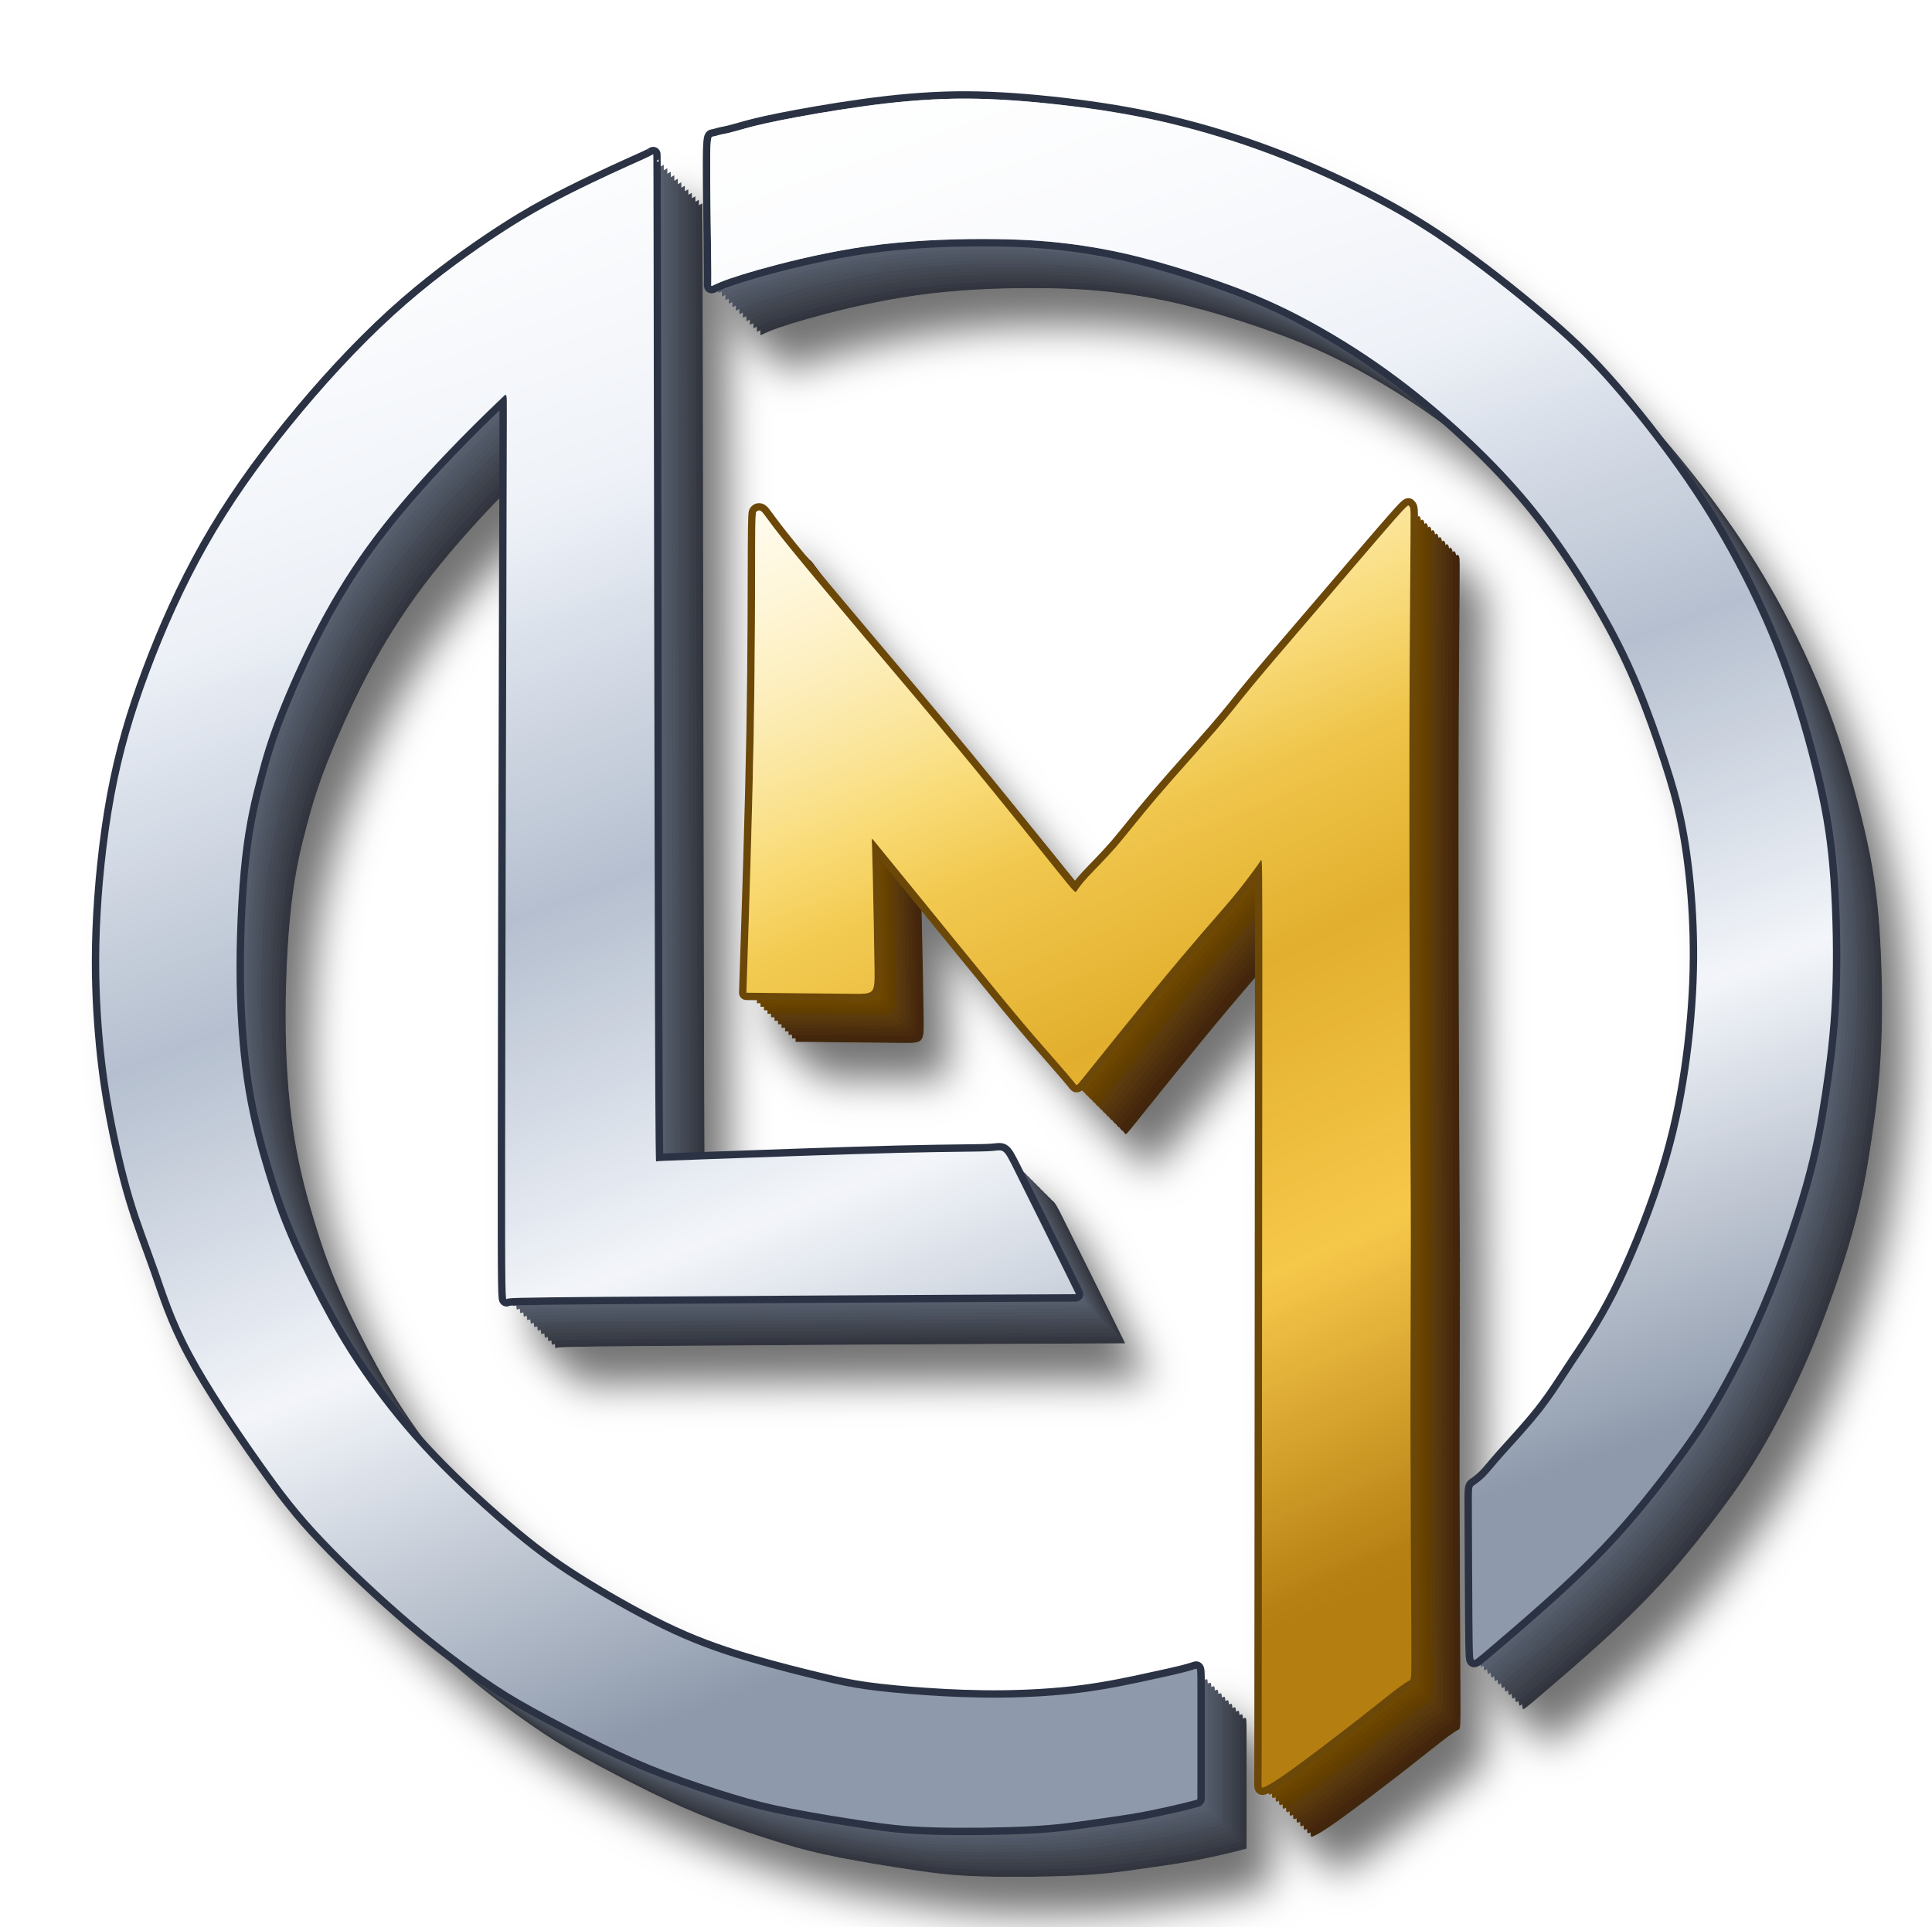
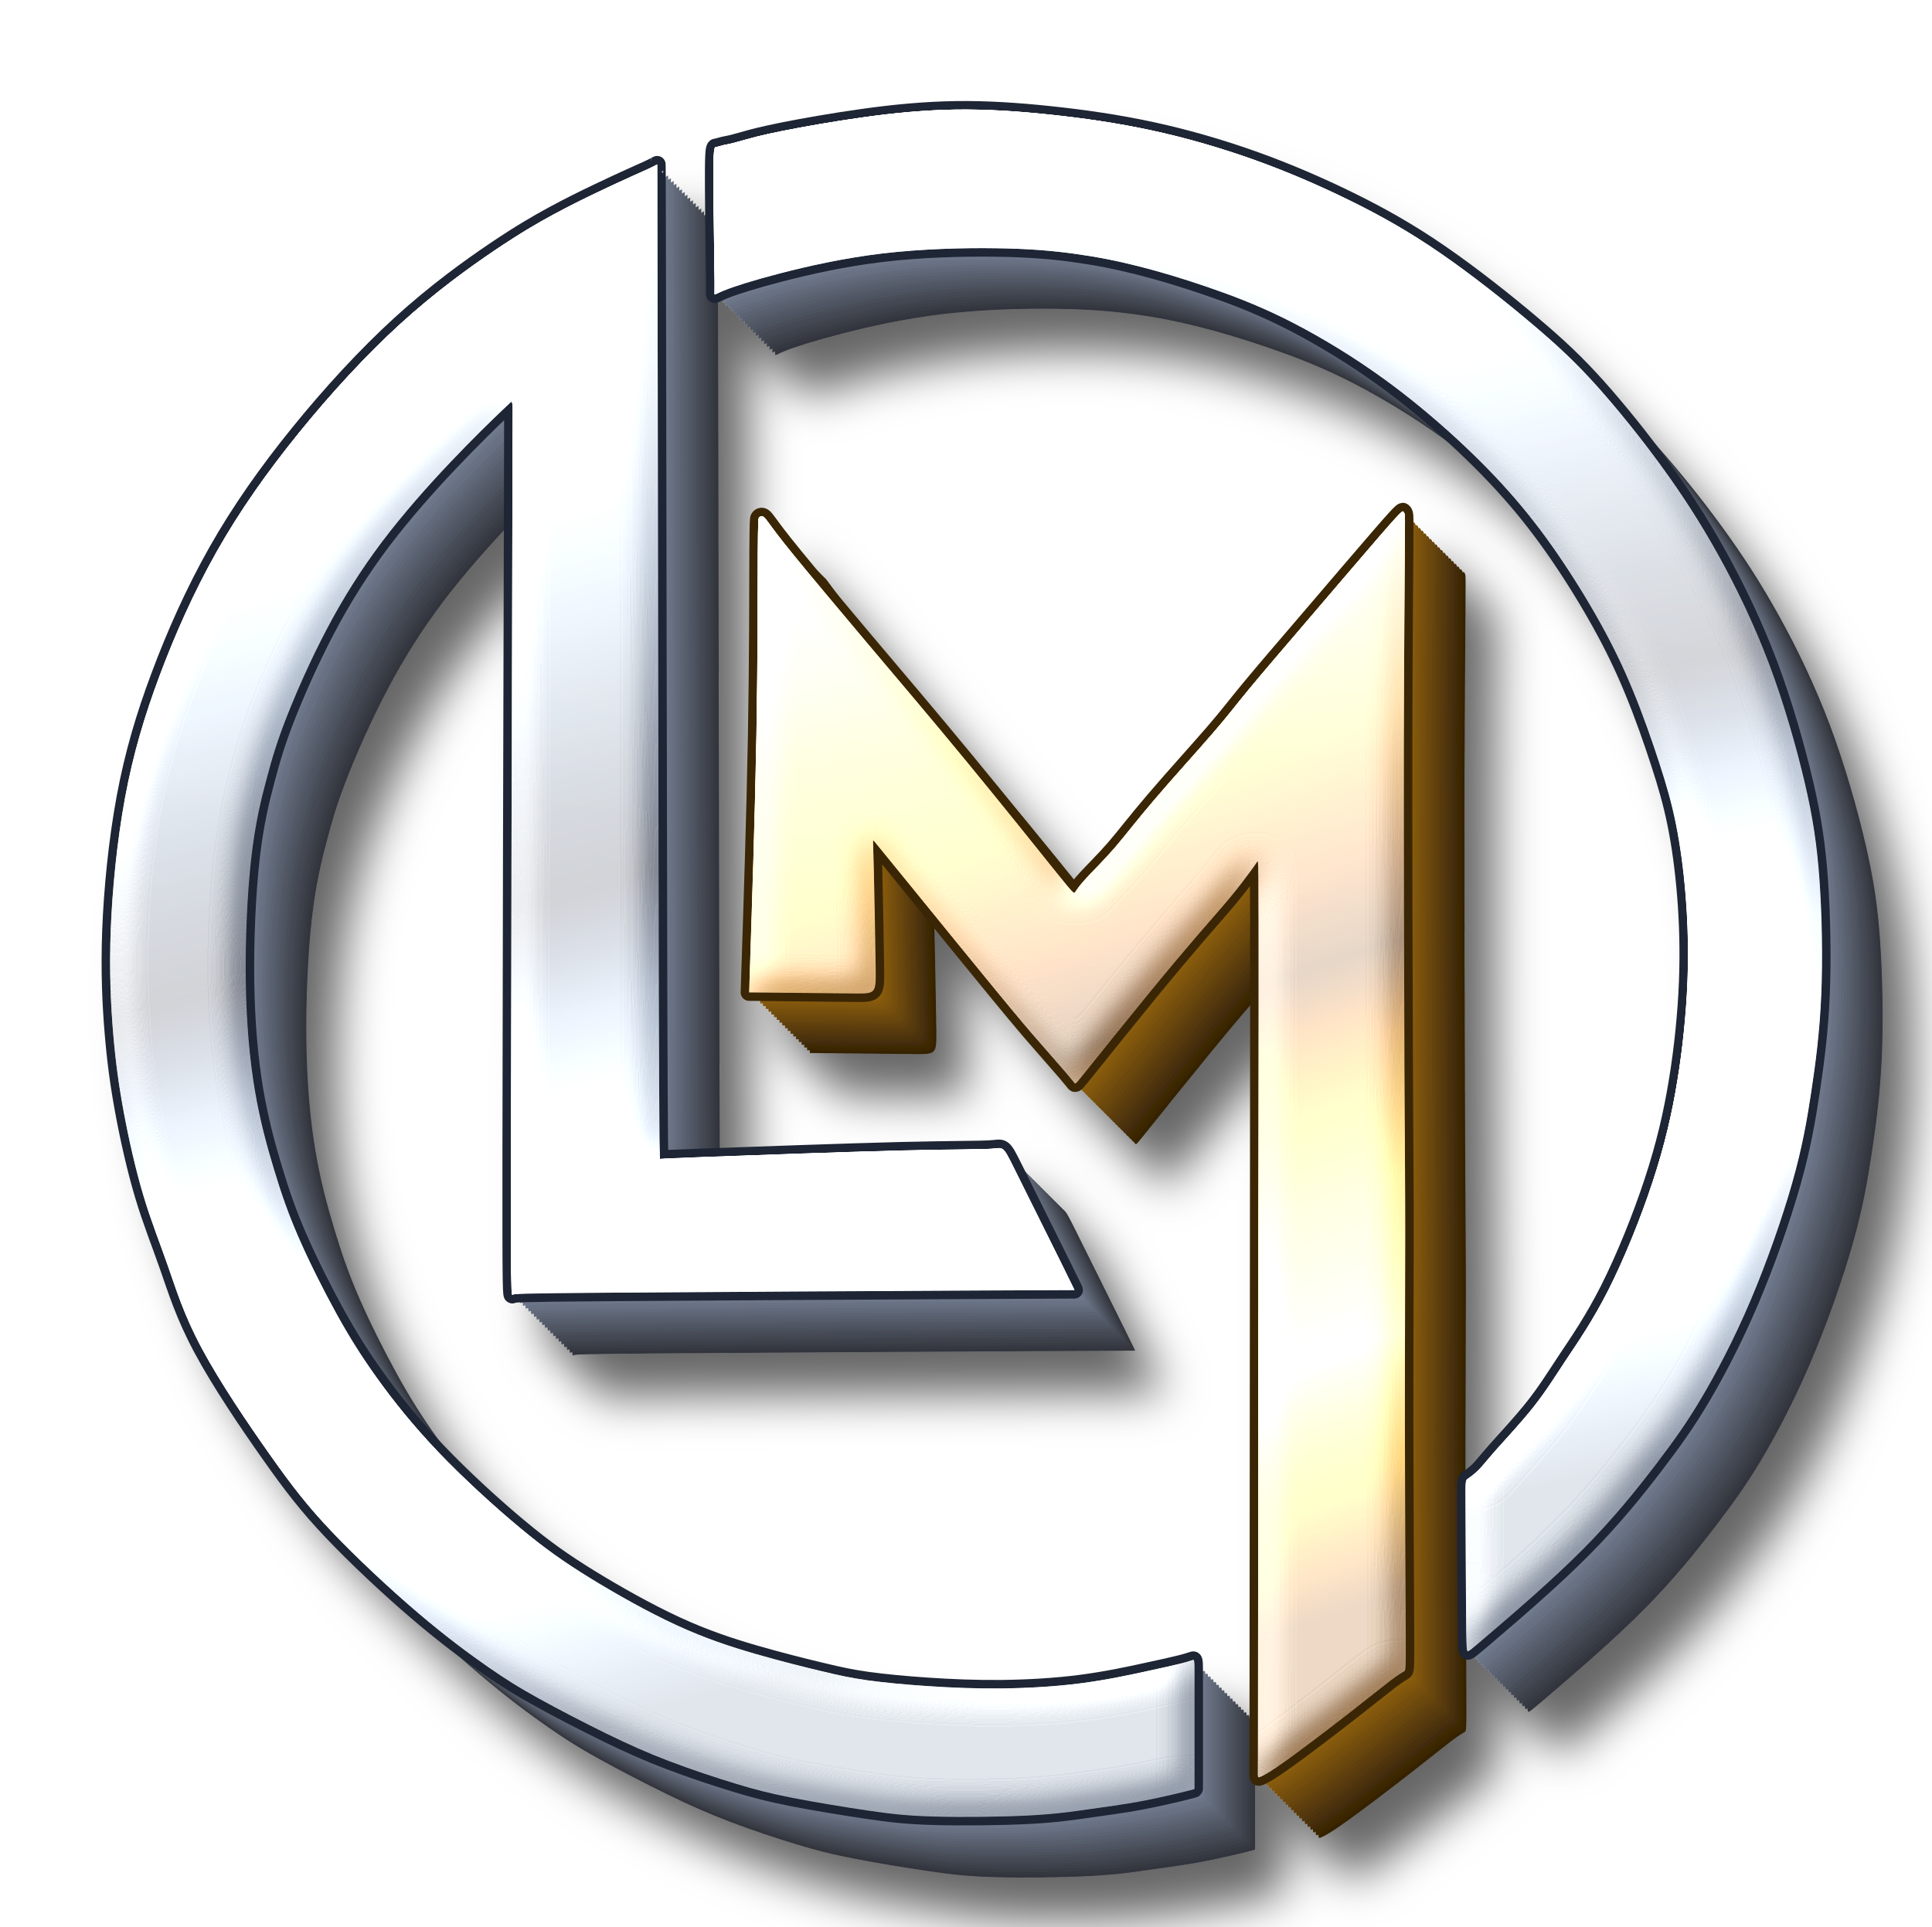
- <svg xmlns="http://www.w3.org/2000/svg" viewBox="85.61 12.88 314.58 313.73">
+ <svg xmlns="http://www.w3.org/2000/svg" viewBox="83.61 10.88 318.58 317.73">
  <defs>
    <path id="p-e2" d="M 192.05 65.39 C 192.10 92.80 192.18 147.62 192.25 174.95 C 192.33 202.28 192.41 202.13 192.45 202.05 C 192.49 201.97 192.49 201.97 199.99 201.69 C 207.49 201.42 222.49 200.87 231.96 200.63 C 241.42 200.40 245.35 200.48 247.23 200.32 C 249.12 200.16 248.96 199.77 250.88 203.62 C 252.81 207.47 256.81 215.56 258.82 219.60 C 260.82 223.65 260.82 223.65 260.78 223.65 C 260.74 223.65 260.66 223.65 245.39 223.72 C 230.11 223.80 199.64 223.96 184.20 224.08 C 168.77 224.20 168.38 224.27 168.14 224.43 C 167.91 224.59 167.83 224.82 167.86 200.60 C 167.88 176.38 168.01 127.71 168.08 103.10 C 168.15 78.50 168.15 77.96 168.12 77.65 C 168.08 77.34 168.02 77.27 167.98 77.21 C 167.95 77.15 167.93 77.11 167.92 77.11 C 167.91 77.11 167.90 77.15 167.89 77.16 C 167.88 77.16 167.88 77.14 166.29 78.67 C 164.69 80.20 161.51 83.28 157.88 87.11 C 154.25 90.93 150.19 95.50 146.67 100.15 C 143.16 104.80 140.19 109.52 137.51 114.61 C 134.83 119.69 132.44 125.14 130.84 129.22 C 129.25 133.29 128.46 136.00 127.57 139.34 C 126.68 142.67 125.69 146.65 125.03 152.49 C 124.37 158.34 124.04 166.05 124.14 172.84 C 124.24 179.63 124.77 185.49 125.61 190.56 C 126.46 195.62 127.62 199.89 128.78 203.70 C 129.93 207.51 131.07 210.87 132.83 214.91 C 134.59 218.96 136.96 223.68 139.11 227.58 C 141.27 231.48 143.20 234.55 145.77 238.14 C 148.34 241.72 151.55 245.80 155.76 250.22 C 159.96 254.63 165.17 259.38 169.35 262.85 C 173.52 266.32 176.66 268.52 180.89 271.13 C 185.12 273.73 190.44 276.74 195.18 278.92 C 199.93 281.11 204.10 282.47 208.17 283.65 C 212.23 284.82 216.19 285.81 219.13 286.51 C 222.07 287.22 224.01 287.63 226.69 288.01 C 229.37 288.38 232.80 288.71 236.56 288.96 C 240.33 289.22 244.44 289.39 248.78 289.35 C 253.12 289.30 257.69 289.04 261.90 288.49 C 266.10 287.94 269.95 287.11 272.67 286.51 C 275.40 285.92 277.00 285.57 278.13 285.28 C 279.26 285.00 279.92 284.78 280.25 284.67 C 280.58 284.56 280.58 284.56 280.58 288.12 C 280.58 291.69 280.58 298.81 280.58 302.37 C 280.58 305.93 280.58 305.92 280.56 305.93 C 280.54 305.95 280.49 305.99 278.96 306.37 C 277.44 306.75 274.42 307.46 271.54 308.00 C 268.66 308.53 265.90 308.88 263.21 309.27 C 260.52 309.65 257.90 310.06 253.33 310.30 C 248.77 310.54 242.25 310.61 237.66 310.48 C 233.06 310.35 230.38 310.03 226.60 309.47 C 222.81 308.91 217.93 308.11 214.26 307.39 C 210.59 306.67 208.15 306.04 204.89 305.05 C 201.63 304.06 197.57 302.72 193.99 301.35 C 190.41 299.99 187.32 298.61 183.63 296.81 C 179.95 295.01 175.67 292.79 172.46 291.01 C 169.25 289.24 167.10 287.90 164.09 285.81 C 161.07 283.71 157.19 280.86 152.51 276.87 C 147.83 272.88 142.36 267.76 138.33 263.51 C 134.30 259.27 131.72 255.91 128.10 250.78 C 124.48 245.66 119.83 238.78 116.88 233.26 C 113.93 227.75 112.67 223.60 111.32 219.75 C 109.98 215.90 108.53 212.34 107.24 208.02 C 105.95 203.70 104.81 198.62 103.99 194.18 C 103.17 189.74 102.66 185.94 102.27 181.29 C 101.88 176.64 101.61 171.12 101.86 164.36 C 102.12 157.59 102.90 149.58 104.23 142.42 C 105.56 135.26 107.43 128.97 109.94 122.28 C 112.44 115.59 115.57 108.52 119.38 101.79 C 123.19 95.06 127.69 88.69 132.87 82.30 C 138.05 75.90 143.92 69.49 149.65 64.27 C 155.38 59.05 160.97 55.02 165.17 52.18 C 169.38 49.35 172.19 47.71 174.80 46.30 C 177.40 44.89 179.78 43.72 181.99 42.66 C 184.20 41.60 186.23 40.67 187.64 40.03 C 189.04 39.39 189.82 39.05 190.39 38.79 C 190.96 38.53 191.33 38.34 191.55 38.23 C 191.77 38.11 191.84 38.07 191.89 38.04 C 191.93 38.02 191.95 38.01 191.97 38.00 C 191.98 37.99 192.00 37.99 192.05 65.39 Z" fill-rule="evenodd" />
+     <linearGradient id="metal-e2" x1="0" y1="0" x2="0.18" y2="1">
+       <stop offset="0" stop-color="#FFFFFF" />
+       <stop offset="0.09" stop-color="#F2F6FC" />
+       <stop offset="0.2" stop-color="#D3DEEC" />
+       <stop offset="0.32" stop-color="#93A3B9" />
+       <stop offset="0.43" stop-color="#5A6880" />
+       <stop offset="0.5" stop-color="#3C4762" />
+       <stop offset="0.57" stop-color="#8695AC" />
+       <stop offset="0.68" stop-color="#DCE6F2" />
+       <stop offset="0.8" stop-color="#FFFFFF" />
+       <stop offset="0.9" stop-color="#B7C4D6" />
+       <stop offset="1" stop-color="#6E7B90" />
+     </linearGradient>
    <path id="p-e3" d="M 201.25 38.59 C 201.22 42.01 201.33 48.83 201.38 52.96 C 201.44 57.09 201.44 58.53 201.42 59.12 C 201.40 59.71 201.37 59.45 202.95 58.81 C 204.54 58.16 207.75 57.13 212.30 55.95 C 216.86 54.77 222.76 53.44 229.14 52.68 C 235.52 51.93 242.38 51.74 247.76 51.82 C 253.15 51.89 257.06 52.22 260.71 52.72 C 264.36 53.22 267.75 53.88 271.33 54.79 C 274.91 55.69 278.67 56.83 282.62 58.18 C 286.56 59.53 290.69 61.08 295.32 63.36 C 299.95 65.65 305.08 68.67 309.76 71.92 C 314.45 75.16 318.69 78.63 322.47 82.02 C 326.25 85.42 329.57 88.74 332.48 92.02 C 335.39 95.30 337.90 98.55 340.39 102.16 C 342.88 105.78 345.35 109.76 347.45 113.54 C 349.56 117.32 351.29 120.90 352.91 124.84 C 354.54 128.79 356.05 133.11 357.23 136.74 C 358.41 140.37 359.26 143.32 359.96 146.79 C 360.66 150.26 361.21 154.24 361.56 158.59 C 361.91 162.94 362.06 167.66 361.86 172.83 C 361.65 177.99 361.10 183.60 360.21 189.04 C 359.33 194.48 358.11 199.75 356.14 205.74 C 354.17 211.74 351.44 218.45 348.86 223.56 C 346.27 228.67 343.84 232.17 341.90 235.08 C 339.97 238.00 338.53 240.32 336.52 242.87 C 334.51 245.41 331.93 248.18 330.32 249.98 C 328.72 251.79 328.09 252.64 327.41 253.32 C 326.73 254.00 325.99 254.52 325.62 254.78 C 325.25 255.04 325.25 255.04 325.27 259.35 C 325.29 263.67 325.32 272.30 325.36 277.06 C 325.40 281.81 325.44 282.70 325.53 283.07 C 325.62 283.44 325.77 283.29 329.18 280.38 C 332.59 277.46 339.27 271.78 344.54 266.49 C 349.81 261.20 353.69 256.29 356.66 252.40 C 359.62 248.51 361.69 245.63 364.16 241.47 C 366.63 237.30 369.51 231.84 372.22 225.48 C 374.93 219.11 377.48 211.85 379.14 205.98 C 380.80 200.12 381.57 195.66 382.29 190.90 C 383.01 186.14 383.67 181.09 383.93 175.00 C 384.19 168.92 384.04 161.80 383.64 156.03 C 383.23 150.26 382.57 145.83 381.22 140.04 C 379.87 134.25 377.84 127.09 375.36 120.47 C 372.86 113.85 369.92 107.77 366.95 102.42 C 363.98 97.07 360.99 92.46 357.58 87.78 C 354.17 83.09 350.33 78.34 346.96 74.57 C 343.58 70.81 340.67 68.05 336.35 64.40 C 332.04 60.74 326.32 56.21 321.12 52.63 C 315.92 49.05 311.24 46.43 306.26 43.98 C 301.28 41.53 296.00 39.24 290.51 37.27 C 285.01 35.30 279.30 33.64 273.58 32.40 C 267.86 31.16 262.15 30.35 256.74 29.78 C 251.34 29.21 246.25 28.88 241.20 28.95 C 236.14 29.03 231.13 29.50 226.06 30.21 C 220.99 30.91 215.86 31.83 212.56 32.49 C 209.26 33.16 207.78 33.56 206.66 33.88 C 205.53 34.19 204.76 34.41 204.22 34.54 C 203.69 34.67 203.39 34.71 203.10 34.77 C 202.81 34.83 202.53 34.92 202.28 34.99 C 202.04 35.06 201.84 35.10 201.65 35.13 C 201.46 35.16 201.28 35.17 201.25 38.59 Z" fill-rule="evenodd" />
+     <linearGradient id="metal-e3" x1="0" y1="0" x2="0.18" y2="1">
+       <stop offset="0" stop-color="#FFFFFF" />
+       <stop offset="0.09" stop-color="#F2F6FC" />
+       <stop offset="0.2" stop-color="#D3DEEC" />
+       <stop offset="0.32" stop-color="#93A3B9" />
+       <stop offset="0.43" stop-color="#5A6880" />
+       <stop offset="0.5" stop-color="#3C4762" />
+       <stop offset="0.57" stop-color="#8695AC" />
+       <stop offset="0.68" stop-color="#DCE6F2" />
+       <stop offset="0.8" stop-color="#FFFFFF" />
+       <stop offset="0.9" stop-color="#B7C4D6" />
+       <stop offset="1" stop-color="#6E7B90" />
+     </linearGradient>
    <path id="p-e4" d="M 207.14 174.55 C 214.06 174.62 220.98 174.69 224.47 174.73 C 227.97 174.76 228.05 174.76 228.01 170.83 C 227.96 166.90 227.81 159.05 227.71 154.82 C 227.61 150.59 227.57 149.98 227.56 149.68 C 227.55 149.38 227.57 149.37 228.29 150.26 C 229.02 151.14 230.46 152.91 234.23 157.55 C 238.01 162.20 244.11 169.72 247.98 174.42 C 251.84 179.12 253.45 181.00 255.09 182.87 C 256.72 184.75 258.38 186.63 259.36 187.77 C 260.34 188.92 260.65 189.33 260.81 189.52 C 260.97 189.70 261.00 189.66 263.20 186.91 C 265.40 184.16 269.79 178.71 273.18 174.56 C 276.57 170.42 278.97 167.59 281.07 165.14 C 283.18 162.70 284.99 160.65 286.39 158.97 C 287.78 157.29 288.76 155.98 289.48 155.01 C 290.20 154.04 290.66 153.41 290.90 153.01 C 291.14 152.60 291.16 152.43 291.15 176.21 C 291.14 200.00 291.10 247.74 291.07 272.50 C 291.05 297.25 291.05 299.02 291.04 300.45 C 291.03 301.87 291.01 302.97 291.02 303.52 C 291.03 304.08 291.07 304.10 291.58 303.87 C 292.08 303.64 293.04 303.16 295.77 301.20 C 298.51 299.24 303.03 295.79 306.29 293.25 C 309.55 290.71 311.56 289.07 312.86 288.08 C 314.17 287.09 314.78 286.74 315.10 286.56 C 315.42 286.39 315.44 286.39 315.41 279.34 C 315.37 272.30 315.29 258.21 315.27 245.68 C 315.26 233.15 315.33 222.18 315.33 214.18 C 315.33 206.19 315.26 201.17 315.20 187.13 C 315.14 173.09 315.08 150.03 315.10 133.45 C 315.13 116.87 315.24 106.79 315.27 101.54 C 315.31 96.30 315.29 95.89 315.22 95.64 C 315.16 95.40 315.07 95.31 315.00 95.25 C 314.94 95.19 314.92 95.15 314.58 95.45 C 314.25 95.75 313.62 96.40 310.97 99.46 C 308.33 102.51 303.68 107.96 299.57 112.77 C 295.46 117.57 291.88 121.73 289.57 124.53 C 287.26 127.32 286.22 128.77 283.63 131.76 C 281.05 134.75 276.92 139.29 273.96 142.77 C 270.99 146.24 269.18 148.65 267.40 150.72 C 265.61 152.78 263.85 154.49 262.74 155.70 C 261.63 156.90 261.17 157.60 260.93 157.97 C 260.70 158.34 260.70 158.38 257.76 154.72 C 254.82 151.06 248.93 143.69 243.12 136.63 C 237.30 129.56 231.55 122.79 226.52 116.84 C 221.50 110.88 217.19 105.74 214.58 102.54 C 211.98 99.35 211.09 98.11 210.52 97.33 C 209.95 96.55 209.71 96.23 209.49 96.10 C 209.27 95.97 209.08 96.02 208.96 96.08 C 208.84 96.14 208.79 96.21 208.73 96.32 C 208.67 96.43 208.60 96.57 208.57 102.19 C 208.55 107.81 208.57 118.90 208.34 132.06 C 208.10 145.23 207.64 159.33 207.14 174.55 Z" fill-rule="evenodd" />
-     <linearGradient id="gouro" x1="0" y1="0" x2="0.25" y2="1">
-       <stop offset="0" stop-color="#FFF0B4" />
-       <stop offset="0.28" stop-color="#F7CF4A" />
-       <stop offset="0.52" stop-color="#E0A81C" />
-       <stop offset="0.75" stop-color="#F5C542" />
-       <stop offset="1" stop-color="#B57E11" />
+     <linearGradient id="metal-e4" x1="0" y1="0" x2="0.18" y2="1">
+       <stop offset="0" stop-color="#FFFBE8" />
+       <stop offset="0.09" stop-color="#FFEFB0" />
+       <stop offset="0.2" stop-color="#FBD86A" />
+       <stop offset="0.32" stop-color="#E8B02C" />
+       <stop offset="0.43" stop-color="#A9700C" />
+       <stop offset="0.5" stop-color="#7A4E05" />
+       <stop offset="0.57" stop-color="#C98F14" />
+       <stop offset="0.68" stop-color="#FBDE7C" />
+       <stop offset="0.8" stop-color="#FFF0B8" />
+       <stop offset="0.9" stop-color="#E8B93A" />
+       <stop offset="1" stop-color="#8A5B06" />
    </linearGradient>
-     <linearGradient id="gcromo" x1="0" y1="0" x2="0.25" y2="1">
-       <stop offset="0" stop-color="#FFFFFF" />
-       <stop offset="0.3" stop-color="#E8EDF5" />
-       <stop offset="0.52" stop-color="#AFBACB" />
-       <stop offset="0.74" stop-color="#F2F5FA" />
-       <stop offset="1" stop-color="#8E9AAC" />
+     <filter id="bisel" x="-40%" y="-40%" width="200%" height="200%">
+       <feGaussianBlur in="SourceAlpha" stdDeviation="2.6" result="relevo" />
+       <feSpecularLighting in="relevo" surfaceScale="5" specularConstant="1.25" specularExponent="22" lighting-color="#FFFDF0" result="luz">
+         <feDistantLight azimuth="228" elevation="62" />
+       </feSpecularLighting>
+       <feComposite in="luz" in2="SourceAlpha" operator="in" result="luzCortada" />
+       <feComposite in="SourceGraphic" in2="luzCortada" operator="arithmetic" k1="0" k2="1" k3="0.92" k4="0" />
+     </filter>
+     <linearGradient id="fio" x1="0" y1="0" x2="0" y2="0.4">
+       <stop offset="0" stop-color="#FFFFFF" stop-opacity="0.9" />
+       <stop offset="0.5" stop-color="#FFFFFF" stop-opacity="0.22" />
+       <stop offset="1" stop-color="#FFFFFF" stop-opacity="0" />
    </linearGradient>
-     <linearGradient id="luz" x1="0" y1="0" x2="0.2" y2="1">
-       <stop offset="0" stop-color="#fff" stop-opacity="0.8" />
-       <stop offset="0.35" stop-color="#fff" stop-opacity="0.1" />
-       <stop offset="1" stop-color="#fff" stop-opacity="0" />
-     </linearGradient>
-     <filter id="sombraE" x="-25%" y="-25%" width="170%" height="170%">
-       <feDropShadow dx="4" dy="6" stdDeviation="3.2" flood-color="#000" flood-opacity="0.55" />
+     <filter id="sombraE" x="-35%" y="-35%" width="190%" height="190%">
+       <feDropShadow dx="5" dy="7" stdDeviation="3.8" flood-color="#000" flood-opacity="0.6" />
    </filter>
  </defs>
  <g filter="url(#sombraE)">
-     <use href="#p-e2" x="8.00" y="8.00" fill="#32363e" />
-     <use href="#p-e2" x="7.43" y="7.43" fill="#353942" />
-     <use href="#p-e2" x="6.86" y="6.86" fill="#383d46" />
-     <use href="#p-e2" x="6.29" y="6.29" fill="#3b404a" />
-     <use href="#p-e2" x="5.71" y="5.71" fill="#3f444e" />
-     <use href="#p-e2" x="5.14" y="5.14" fill="#424752" />
-     <use href="#p-e2" x="4.57" y="4.57" fill="#454b56" />
-     <use href="#p-e2" x="4.00" y="4.00" fill="#494f5b" />
-     <use href="#p-e2" x="3.43" y="3.43" fill="#4c525f" />
-     <use href="#p-e2" x="2.86" y="2.86" fill="#4f5663" />
-     <use href="#p-e2" x="2.29" y="2.29" fill="#525967" />
-     <use href="#p-e2" x="1.71" y="1.71" fill="#565d6b" />
-     <use href="#p-e2" x="1.14" y="1.14" fill="#59606f" />
-     <use href="#p-e2" x="0.57" y="0.57" fill="#5c6473" />
-     <use href="#p-e3" x="8.00" y="8.00" fill="#32363e" />
-     <use href="#p-e3" x="7.43" y="7.43" fill="#353942" />
-     <use href="#p-e3" x="6.86" y="6.86" fill="#383d46" />
-     <use href="#p-e3" x="6.29" y="6.29" fill="#3b404a" />
-     <use href="#p-e3" x="5.71" y="5.71" fill="#3f444e" />
-     <use href="#p-e3" x="5.14" y="5.14" fill="#424752" />
-     <use href="#p-e3" x="4.57" y="4.57" fill="#454b56" />
-     <use href="#p-e3" x="4.00" y="4.00" fill="#494f5b" />
-     <use href="#p-e3" x="3.43" y="3.43" fill="#4c525f" />
-     <use href="#p-e3" x="2.86" y="2.86" fill="#4f5663" />
-     <use href="#p-e3" x="2.29" y="2.29" fill="#525967" />
-     <use href="#p-e3" x="1.71" y="1.71" fill="#565d6b" />
-     <use href="#p-e3" x="1.14" y="1.14" fill="#59606f" />
-     <use href="#p-e3" x="0.57" y="0.57" fill="#5c6473" />
-     <use href="#p-e4" x="8.00" y="8.00" fill="#412608" />
-     <use href="#p-e4" x="7.43" y="7.43" fill="#442807" />
-     <use href="#p-e4" x="6.86" y="6.86" fill="#482b07" />
-     <use href="#p-e4" x="6.29" y="6.29" fill="#4c2e07" />
-     <use href="#p-e4" x="5.71" y="5.71" fill="#503107" />
-     <use href="#p-e4" x="5.14" y="5.14" fill="#543407" />
-     <use href="#p-e4" x="4.57" y="4.57" fill="#583707" />
-     <use href="#p-e4" x="4.00" y="4.00" fill="#5c3a07" />
-     <use href="#p-e4" x="3.43" y="3.43" fill="#603c06" />
-     <use href="#p-e4" x="2.86" y="2.86" fill="#643f06" />
-     <use href="#p-e4" x="2.29" y="2.29" fill="#684206" />
-     <use href="#p-e4" x="1.71" y="1.71" fill="#6c4506" />
-     <use href="#p-e4" x="1.14" y="1.14" fill="#704806" />
-     <use href="#p-e4" x="0.57" y="0.57" fill="#744b06" />
+     <use href="#p-e2" x="10.00" y="10.00" fill="#32353c" />
+     <use href="#p-e2" x="9.55" y="9.55" fill="#353840" />
+     <use href="#p-e2" x="9.09" y="9.09" fill="#383c44" />
+     <use href="#p-e2" x="8.64" y="8.64" fill="#3b3f48" />
+     <use href="#p-e2" x="8.18" y="8.18" fill="#3f434d" />
+     <use href="#p-e2" x="7.73" y="7.73" fill="#424751" />
+     <use href="#p-e2" x="7.27" y="7.27" fill="#454a55" />
+     <use href="#p-e2" x="6.82" y="6.82" fill="#484e59" />
+     <use href="#p-e2" x="6.36" y="6.36" fill="#4c525e" />
+     <use href="#p-e2" x="5.91" y="5.91" fill="#4f5562" />
+     <use href="#p-e2" x="5.45" y="5.45" fill="#525966" />
+     <use href="#p-e2" x="5.00" y="5.00" fill="#565d6b" />
+     <use href="#p-e2" x="4.55" y="4.55" fill="#59606f" />
+     <use href="#p-e2" x="4.09" y="4.09" fill="#5c6473" />
+     <use href="#p-e2" x="3.64" y="3.64" fill="#5f6777" />
+     <use href="#p-e2" x="3.18" y="3.18" fill="#636b7c" />
+     <use href="#p-e2" x="2.73" y="2.73" fill="#666f80" />
+     <use href="#p-e2" x="2.27" y="2.27" fill="#697284" />
+     <use href="#p-e2" x="1.82" y="1.82" fill="#6c7688" />
+     <use href="#p-e2" x="1.36" y="1.36" fill="#707a8d" />
+     <use href="#p-e2" x="0.91" y="0.91" fill="#737d91" />
+     <use href="#p-e2" x="0.45" y="0.45" fill="#768195" />
+     <use href="#p-e3" x="10.00" y="10.00" fill="#32353c" />
+     <use href="#p-e3" x="9.55" y="9.55" fill="#353840" />
+     <use href="#p-e3" x="9.09" y="9.09" fill="#383c44" />
+     <use href="#p-e3" x="8.64" y="8.64" fill="#3b3f48" />
+     <use href="#p-e3" x="8.18" y="8.18" fill="#3f434d" />
+     <use href="#p-e3" x="7.73" y="7.73" fill="#424751" />
+     <use href="#p-e3" x="7.27" y="7.27" fill="#454a55" />
+     <use href="#p-e3" x="6.82" y="6.82" fill="#484e59" />
+     <use href="#p-e3" x="6.36" y="6.36" fill="#4c525e" />
+     <use href="#p-e3" x="5.91" y="5.91" fill="#4f5562" />
+     <use href="#p-e3" x="5.45" y="5.45" fill="#525966" />
+     <use href="#p-e3" x="5.00" y="5.00" fill="#565d6b" />
+     <use href="#p-e3" x="4.55" y="4.55" fill="#59606f" />
+     <use href="#p-e3" x="4.09" y="4.09" fill="#5c6473" />
+     <use href="#p-e3" x="3.64" y="3.64" fill="#5f6777" />
+     <use href="#p-e3" x="3.18" y="3.18" fill="#636b7c" />
+     <use href="#p-e3" x="2.73" y="2.73" fill="#666f80" />
+     <use href="#p-e3" x="2.27" y="2.27" fill="#697284" />
+     <use href="#p-e3" x="1.82" y="1.82" fill="#6c7688" />
+     <use href="#p-e3" x="1.36" y="1.36" fill="#707a8d" />
+     <use href="#p-e3" x="0.91" y="0.91" fill="#737d91" />
+     <use href="#p-e3" x="0.45" y="0.45" fill="#768195" />
+     <use href="#p-e4" x="10.00" y="10.00" fill="#362306" />
+     <use href="#p-e4" x="9.55" y="9.55" fill="#3a2606" />
+     <use href="#p-e4" x="9.09" y="9.09" fill="#3e2906" />
+     <use href="#p-e4" x="8.64" y="8.64" fill="#432c07" />
+     <use href="#p-e4" x="8.18" y="8.18" fill="#472f07" />
+     <use href="#p-e4" x="7.73" y="7.73" fill="#4b3207" />
+     <use href="#p-e4" x="7.27" y="7.27" fill="#503508" />
+     <use href="#p-e4" x="6.82" y="6.82" fill="#543808" />
+     <use href="#p-e4" x="6.36" y="6.36" fill="#583b08" />
+     <use href="#p-e4" x="5.91" y="5.91" fill="#5d3e09" />
+     <use href="#p-e4" x="5.45" y="5.45" fill="#614109" />
+     <use href="#p-e4" x="5.00" y="5.00" fill="#66440a" />
+     <use href="#p-e4" x="4.55" y="4.55" fill="#6a470a" />
+     <use href="#p-e4" x="4.09" y="4.09" fill="#6e4a0a" />
+     <use href="#p-e4" x="3.64" y="3.64" fill="#734d0b" />
+     <use href="#p-e4" x="3.18" y="3.18" fill="#77500b" />
+     <use href="#p-e4" x="2.73" y="2.73" fill="#7b530b" />
+     <use href="#p-e4" x="2.27" y="2.27" fill="#80560c" />
+     <use href="#p-e4" x="1.82" y="1.82" fill="#84590c" />
+     <use href="#p-e4" x="1.36" y="1.36" fill="#885c0c" />
+     <use href="#p-e4" x="0.91" y="0.91" fill="#8d5f0d" />
+     <use href="#p-e4" x="0.45" y="0.45" fill="#91620d" />
  </g>
-   <use href="#p-e2" fill="#2A3244" stroke="#2A3244" stroke-width="2.4" stroke-linejoin="round" />
-   <use href="#p-e2" fill="url(#gcromo)" />
-   <use href="#p-e2" fill="url(#luz)" />
-   <use href="#p-e3" fill="#2A3244" stroke="#2A3244" stroke-width="2.4" stroke-linejoin="round" />
-   <use href="#p-e3" fill="url(#gcromo)" />
-   <use href="#p-e3" fill="url(#luz)" />
-   <use href="#p-e4" fill="#6B4708" stroke="#6B4708" stroke-width="2.4" stroke-linejoin="round" />
-   <use href="#p-e4" fill="url(#gouro)" />
-   <use href="#p-e4" fill="url(#luz)" />
+   <use href="#p-e2" fill="#1E2534" stroke="#1E2534" stroke-width="2.8" stroke-linejoin="round" />
+   <g filter="url(#bisel)">
+     <use href="#p-e2" fill="url(#metal-e2)" />
+   </g>
+   <use href="#p-e2" fill="url(#fio)" />
+   <use href="#p-e3" fill="#1E2534" stroke="#1E2534" stroke-width="2.8" stroke-linejoin="round" />
+   <g filter="url(#bisel)">
+     <use href="#p-e3" fill="url(#metal-e3)" />
+   </g>
+   <use href="#p-e3" fill="url(#fio)" />
+   <use href="#p-e4" fill="#3A2604" stroke="#3A2604" stroke-width="2.8" stroke-linejoin="round" />
+   <g filter="url(#bisel)">
+     <use href="#p-e4" fill="url(#metal-e4)" />
+   </g>
+   <use href="#p-e4" fill="url(#fio)" />
</svg>
